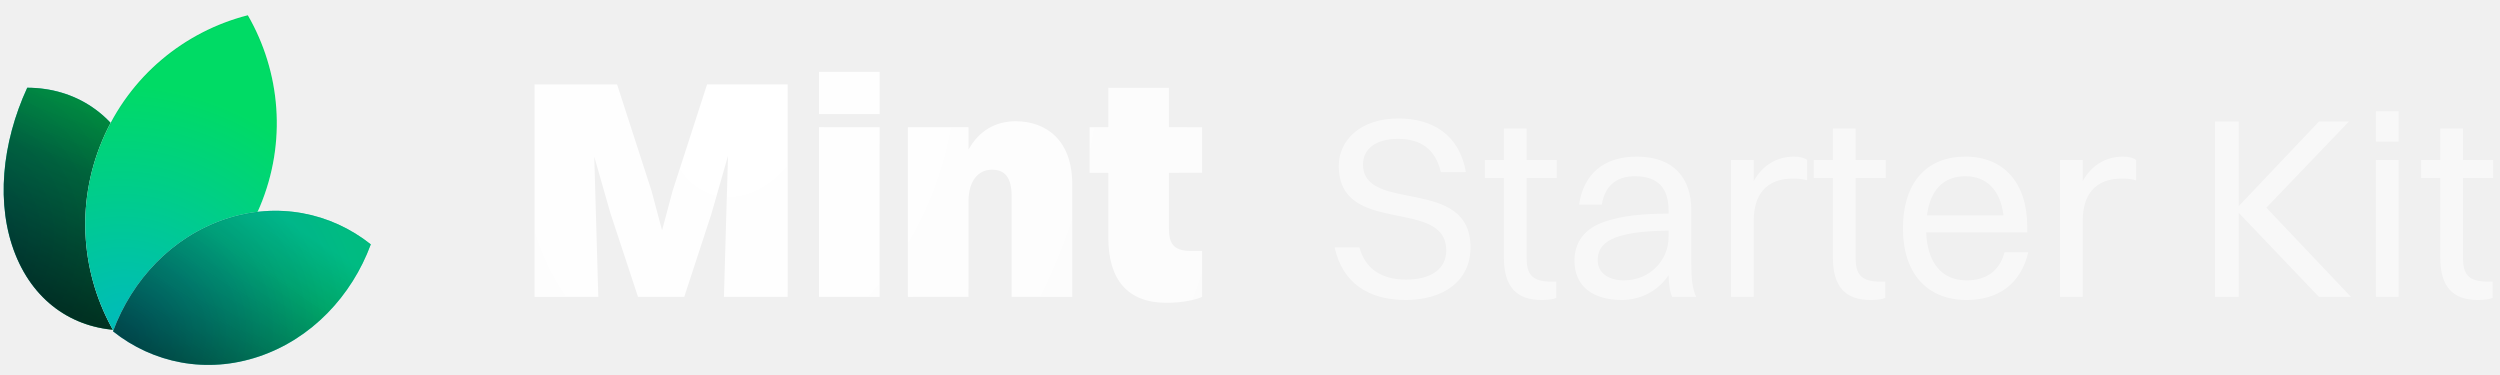
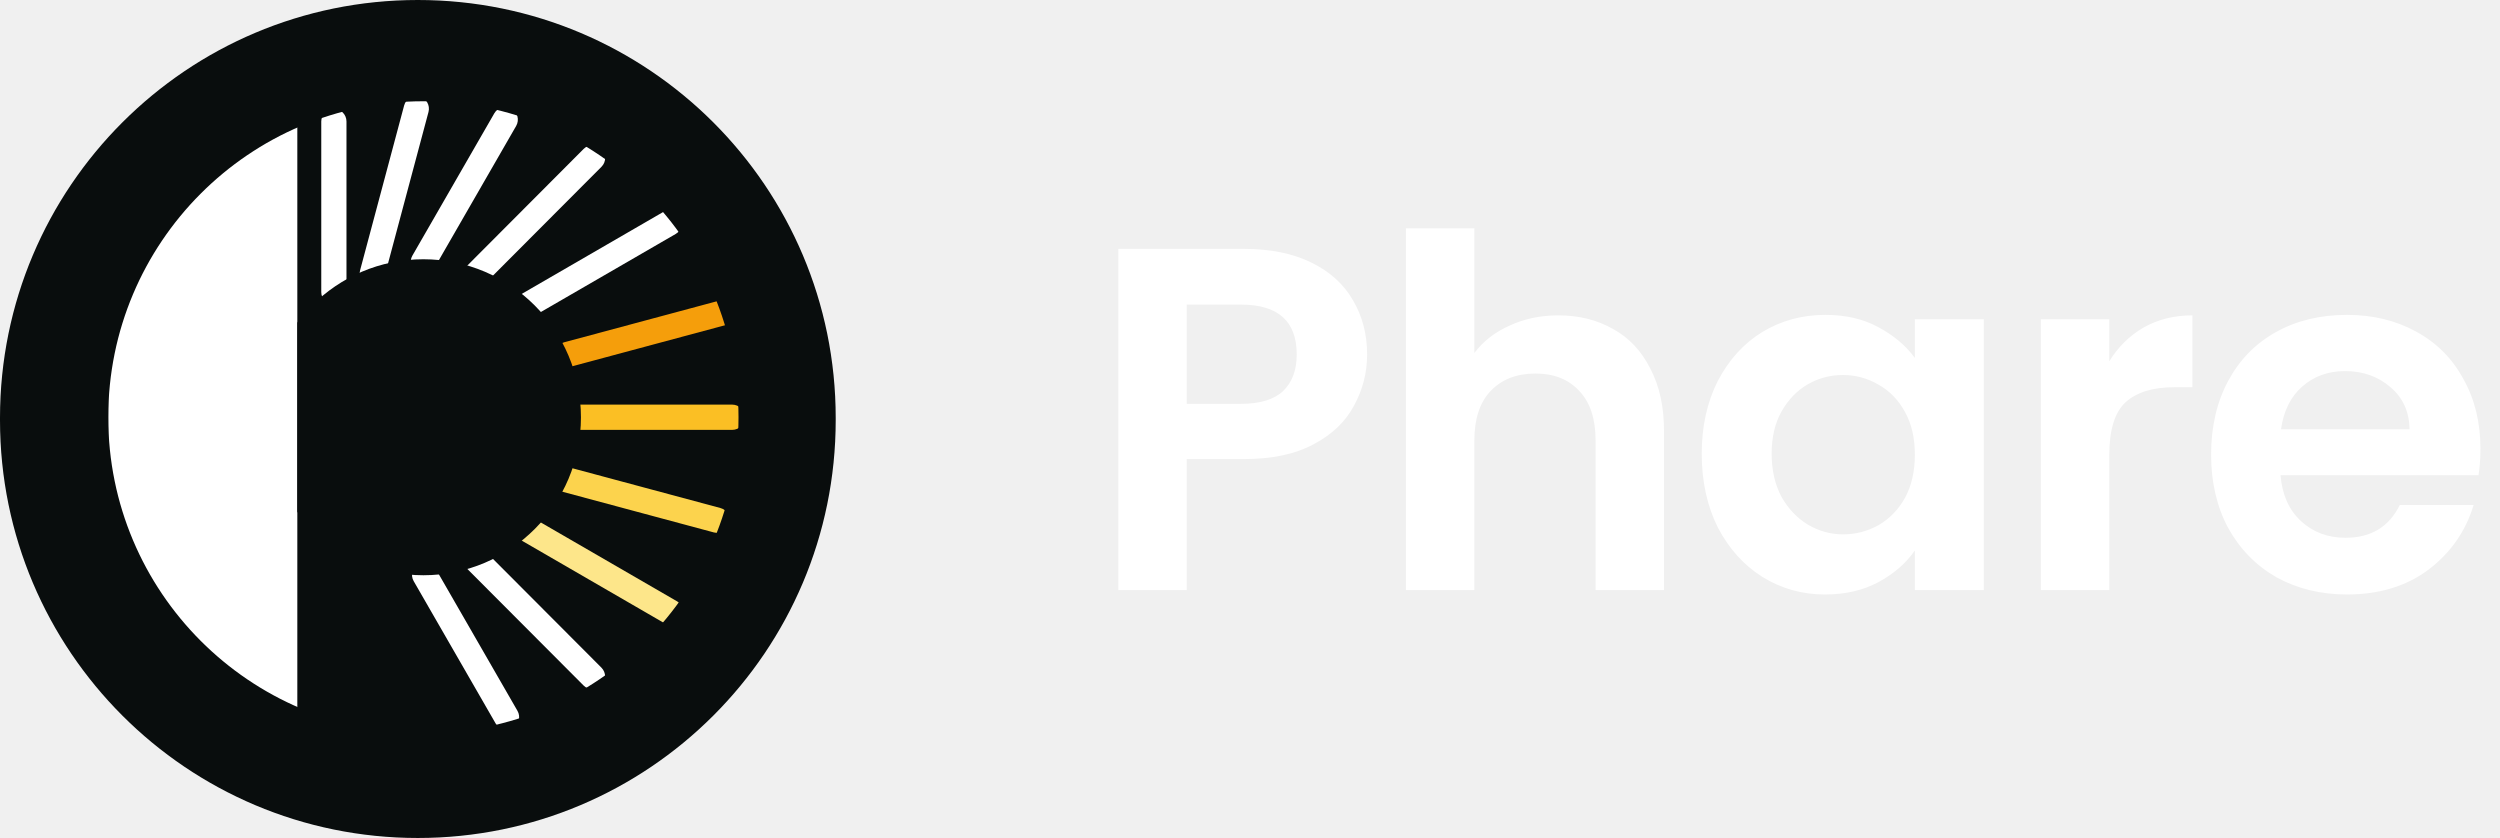
- <svg xmlns="http://www.w3.org/2000/svg" width="160" height="24" viewBox="0 0 160 24" fill="none">
-   <path d="M7.953 21.139C4.896 21.13 2.255 19.458 0.987 16.29C-0.28 13.121 0.109 9.163 1.744 5.615C4.801 5.624 7.442 7.296 8.71 10.465C9.977 13.633 9.588 17.591 7.953 21.139Z" fill="white" />
-   <path d="M7.953 21.139C4.896 21.13 2.255 19.458 0.987 16.29C-0.28 13.121 0.109 9.163 1.744 5.615C4.801 5.624 7.442 7.296 8.71 10.465C9.977 13.633 9.588 17.591 7.953 21.139Z" fill="url(#paint0_radial_115_109)" />
-   <path d="M7.953 21.139C4.896 21.13 2.255 19.458 0.987 16.29C-0.28 13.121 0.109 9.163 1.744 5.615C4.801 5.624 7.442 7.296 8.71 10.465C9.977 13.633 9.588 17.591 7.953 21.139Z" fill="black" fill-opacity="0.5" style="mix-blend-mode:hard-light" />
-   <path d="M7.953 21.139C4.896 21.13 2.255 19.458 0.987 16.29C-0.28 13.121 0.109 9.163 1.744 5.615C4.801 5.624 7.442 7.296 8.71 10.465C9.977 13.633 9.588 17.591 7.953 21.139Z" fill="url(#paint1_linear_115_109)" fill-opacity="0.5" style="mix-blend-mode:hard-light" />
-   <path d="M7.935 21.111C4.897 21.096 2.274 19.431 1.013 16.279C-0.248 13.124 0.136 9.182 1.762 5.643C4.8 5.659 7.423 7.324 8.684 10.476C9.945 13.63 9.561 17.572 7.935 21.111Z" stroke="url(#paint2_linear_115_109)" stroke-opacity="0.05" stroke-width="0.056" />
-   <path d="M7.31 21.257C11.354 20.221 14.884 17.375 16.628 13.236C18.373 9.097 17.945 4.587 15.86 0.976C11.816 2.012 8.287 4.858 6.542 8.998C4.797 13.137 5.225 17.646 7.31 21.257Z" fill="white" />
-   <path d="M7.31 21.257C11.354 20.221 14.884 17.375 16.628 13.236C18.373 9.097 17.945 4.587 15.86 0.976C11.816 2.012 8.287 4.858 6.542 8.998C4.797 13.137 5.225 17.646 7.31 21.257Z" fill="url(#paint3_radial_115_109)" />
-   <path d="M16.602 13.225C14.864 17.349 11.351 20.187 7.324 21.225C5.253 17.624 4.829 13.132 6.568 9.009C8.306 4.885 11.819 2.047 15.846 1.009C17.918 4.61 18.341 9.101 16.602 13.225Z" stroke="url(#paint4_linear_115_109)" stroke-opacity="0.05" stroke-width="0.056" />
-   <path d="M7.234 21.207C9.789 23.237 13.21 23.951 16.577 22.814C19.944 21.677 22.506 18.945 23.73 15.638C21.175 13.608 17.754 12.894 14.387 14.031C11.02 15.168 8.458 17.901 7.234 21.207Z" fill="white" />
-   <path d="M7.234 21.207C9.789 23.237 13.21 23.951 16.577 22.814C19.944 21.677 22.506 18.945 23.73 15.638C21.175 13.608 17.754 12.894 14.387 14.031C11.02 15.168 8.458 17.901 7.234 21.207Z" fill="url(#paint5_radial_115_109)" />
-   <path d="M7.234 21.207C9.789 23.237 13.21 23.951 16.577 22.814C19.944 21.677 22.506 18.945 23.73 15.638C21.175 13.608 17.754 12.894 14.387 14.031C11.02 15.168 8.458 17.901 7.234 21.207Z" fill="black" fill-opacity="0.2" style="mix-blend-mode:hard-light" />
-   <path d="M7.234 21.207C9.789 23.237 13.21 23.951 16.577 22.814C19.944 21.677 22.506 18.945 23.73 15.638C21.175 13.608 17.754 12.894 14.387 14.031C11.02 15.168 8.458 17.901 7.234 21.207Z" fill="url(#paint6_linear_115_109)" fill-opacity="0.5" style="mix-blend-mode:hard-light" />
-   <path d="M16.568 22.787C13.218 23.918 9.814 23.212 7.267 21.198C8.492 17.907 11.044 15.189 14.396 14.058C17.747 12.927 21.15 13.633 23.697 15.648C22.472 18.938 19.92 21.656 16.568 22.787Z" stroke="url(#paint7_linear_115_109)" stroke-opacity="0.05" stroke-width="0.056" />
-   <path d="M34.212 19V5.4H39.492L41.692 12.2L42.372 14.74L43.052 12.2L45.252 5.4H50.412V19H46.332L46.592 9.98L45.532 13.68L43.792 19H40.832L39.052 13.6L38.032 10.02L38.292 19H34.212ZM52.416 7.3V4.6H56.295V7.3H52.416ZM52.416 19V8.14H56.295V19H52.416ZM58.104 19V8.14H61.984V9.58C62.664 8.34 63.744 7.76 65.004 7.76C66.964 7.76 68.624 8.98 68.624 11.78V19H64.744V12.56C64.744 11.34 64.304 10.86 63.484 10.86C62.604 10.86 61.984 11.58 61.984 12.88V19H58.104ZM70.933 15.22V11.06H69.733V8.14H70.933V5.62H74.813V8.14H76.933V11.06H74.813V14.6C74.813 15.5 75.033 16.06 76.213 16.06H76.933V19C76.493 19.2 75.673 19.38 74.653 19.38C72.153 19.38 70.933 17.88 70.933 15.22Z" fill="url(#paint8_radial_115_109)" />
-   <path d="M87.232 10.519C87.232 13.687 94.112 11.229 94.112 15.832C94.112 17.994 92.364 19.198 89.971 19.198C87.562 19.198 85.912 18.093 85.417 15.832H87.001C87.364 17.169 88.371 17.895 89.987 17.895C91.671 17.895 92.561 17.152 92.561 16.03C92.561 12.598 85.681 15.155 85.681 10.618C85.681 9.001 87.034 7.582 89.509 7.582C91.671 7.582 93.403 8.621 93.816 11.014H92.215C91.868 9.529 90.912 8.886 89.476 8.886C88.057 8.886 87.232 9.529 87.232 10.519ZM96.25 16.476V11.393H95.029V10.239H96.25V8.226H97.702V10.239H99.632V11.393H97.702V16.476C97.702 17.532 98.015 18.026 99.302 18.026H99.599V19.066C99.434 19.148 99.071 19.198 98.659 19.198C97.025 19.198 96.25 18.323 96.25 16.476ZM102.516 13.093H101.064C101.345 11.162 102.615 10.024 104.76 10.024C107.103 10.024 108.242 11.393 108.242 13.44V16.888C108.242 17.895 108.324 18.521 108.555 19H107.021C106.856 18.654 106.806 18.142 106.79 17.614C106.047 18.72 104.859 19.198 103.803 19.198C101.988 19.198 100.767 18.357 100.767 16.69C100.767 15.486 101.427 14.611 102.714 14.182C103.902 13.786 105.107 13.687 106.79 13.671V13.473C106.79 12.053 106.13 11.278 104.628 11.278C103.374 11.278 102.698 11.971 102.516 13.093ZM102.252 16.657C102.252 17.465 102.929 17.944 103.952 17.944C105.569 17.944 106.79 16.674 106.79 15.172V14.759C103.061 14.793 102.252 15.585 102.252 16.657ZM110.787 19V10.239H112.239V11.591C112.833 10.519 113.774 10.024 114.83 10.024C115.176 10.024 115.49 10.107 115.655 10.239V11.542C115.407 11.46 115.094 11.427 114.747 11.427C112.998 11.427 112.239 12.515 112.239 14.1V19H110.787ZM117.305 16.476V11.393H116.084V10.239H117.305V8.226H118.757V10.239H120.688V11.393H118.757V16.476C118.757 17.532 119.071 18.026 120.358 18.026H120.655V19.066C120.49 19.148 120.127 19.198 119.714 19.198C118.081 19.198 117.305 18.323 117.305 16.476ZM129.809 16.145C129.33 18.192 127.862 19.198 125.865 19.198C123.324 19.198 121.79 17.482 121.79 14.627C121.79 11.658 123.324 10.024 125.783 10.024C128.258 10.024 129.743 11.723 129.743 14.512V14.875H123.275C123.357 16.838 124.281 17.944 125.865 17.944C127.103 17.944 127.977 17.35 128.291 16.145H129.809ZM125.783 11.278C124.38 11.278 123.539 12.152 123.324 13.786H128.225C128.027 12.169 127.152 11.278 125.783 11.278ZM131.843 19V10.239H133.295V11.591C133.889 10.519 134.829 10.024 135.885 10.024C136.232 10.024 136.545 10.107 136.71 10.239V11.542C136.463 11.46 136.149 11.427 135.803 11.427C134.054 11.427 133.295 12.515 133.295 14.1V19H131.843ZM141.763 19V7.78H143.281V13.192L148.413 7.78H150.327L145.047 13.291L150.459 19H148.413L143.281 13.621V19H141.763ZM152.06 9.067V7.12H153.512V9.067H152.06ZM152.06 19V10.239H153.512V19H152.06ZM156.178 16.476V11.393H154.957V10.239H156.178V8.226H157.63V10.239H159.56V11.393H157.63V16.476C157.63 17.532 157.943 18.026 159.23 18.026H159.527V19.066C159.362 19.148 158.999 19.198 158.587 19.198C156.953 19.198 156.178 18.323 156.178 16.476Z" fill="white" fill-opacity="0.55" />
-   <defs>
-     <radialGradient id="paint0_radial_115_109" cx="0" cy="0" r="1" gradientUnits="userSpaceOnUse" gradientTransform="translate(-3.00503 15.023) rotate(-10.029) scale(17.9572 17.784)">
-       <stop stop-color="#00B0BB" />
-       <stop offset="1" stop-color="#00DB65" />
-     </radialGradient>
-     <linearGradient id="paint1_linear_115_109" x1="7.39" y1="4.813" x2="1.63" y2="18.689" gradientUnits="userSpaceOnUse">
-       <stop stop-color="#18E299" />
-       <stop offset="1" />
-     </linearGradient>
-     <linearGradient id="paint2_linear_115_109" x1="7.948" y1="8.016" x2="1.761" y2="18.746" gradientUnits="userSpaceOnUse">
-       <stop />
-       <stop offset="1" stop-opacity="0" />
-     </linearGradient>
-     <radialGradient id="paint3_radial_115_109" cx="0" cy="0" r="1" gradientUnits="userSpaceOnUse" gradientTransform="translate(8.11404 20.8822) rotate(-75.7542) scale(21.6246 23.7772)">
-       <stop stop-color="#00BBBB" />
-       <stop offset="0.713" stop-color="#00DB65" />
-     </radialGradient>
-     <linearGradient id="paint4_linear_115_109" x1="7.602" y1="5.871" x2="15.556" y2="16.372" gradientUnits="userSpaceOnUse">
-       <stop />
-       <stop offset="1" stop-opacity="0" />
-     </linearGradient>
-     <radialGradient id="paint5_radial_115_109" cx="0" cy="0" r="1" gradientUnits="userSpaceOnUse" gradientTransform="translate(7.84537 21.5181) rotate(-20.3525) scale(18.5603 17.32)">
-       <stop stop-color="#00B0BB" />
-       <stop offset="1" stop-color="#00DB65" />
-     </radialGradient>
-     <linearGradient id="paint6_linear_115_109" x1="16.808" y1="13.007" x2="10.041" y2="22.994" gradientUnits="userSpaceOnUse">
-       <stop stop-color="#00B1BC" />
-       <stop offset="1" />
-     </linearGradient>
-     <linearGradient id="paint7_linear_115_109" x1="16.808" y1="13.007" x2="14.169" y2="23.841" gradientUnits="userSpaceOnUse">
-       <stop />
-       <stop offset="1" stop-opacity="0" />
-     </linearGradient>
-     <radialGradient id="paint8_radial_115_109" cx="0" cy="0" r="1" gradientUnits="userSpaceOnUse" gradientTransform="translate(47.2781 7) rotate(19.0047) scale(67.5582 85.7506)">
-       <stop stop-color="white" />
-       <stop offset="1" stop-color="white" stop-opacity="0.5" />
-     </radialGradient>
-   </defs>
+ <svg xmlns="http://www.w3.org/2000/svg" width="716" height="240" viewBox="0 0 716 240" fill="none">
+   <path d="M391.541 101.52C391.541 106.747 390.281 111.647 387.761 116.22C385.335 120.793 381.461 124.48 376.141 127.28C370.915 130.08 364.288 131.48 356.261 131.48H339.881V169H320.281V71.28H356.261C363.821 71.28 370.261 72.587 375.581 75.2C380.901 77.813 384.868 81.407 387.481 85.98C390.188 90.553 391.541 95.733 391.541 101.52ZM355.421 115.66C360.835 115.66 364.848 114.447 367.461 112.02C370.075 109.5 371.381 106 371.381 101.52C371.381 92 366.061 87.24 355.421 87.24H339.881V115.66H355.421ZM446.337 90.32C452.217 90.32 457.444 91.627 462.017 94.24C466.59 96.76 470.137 100.54 472.657 105.58C475.27 110.527 476.577 116.5 476.577 123.5V169H456.977V126.16C456.977 120 455.437 115.287 452.357 112.02C449.277 108.66 445.077 106.98 439.757 106.98C434.344 106.98 430.05 108.66 426.877 112.02C423.797 115.287 422.257 120 422.257 126.16V169H402.657V65.4H422.257V101.1C424.777 97.74 428.137 95.127 432.337 93.26C436.537 91.3 441.204 90.32 446.337 90.32ZM487.376 129.94C487.376 122.1 488.916 115.147 491.996 109.08C495.169 103.013 499.416 98.347 504.736 95.08C510.149 91.813 516.169 90.18 522.796 90.18C528.582 90.18 533.622 91.347 537.916 93.68C542.302 96.013 545.802 98.953 548.416 102.5V91.44H568.156V169H548.416V157.66C545.896 161.3 542.396 164.333 537.916 166.76C533.529 169.093 528.442 170.26 522.656 170.26C516.122 170.26 510.149 168.58 504.736 165.22C499.416 161.86 495.169 157.147 491.996 151.08C488.916 144.92 487.376 137.873 487.376 129.94ZM548.416 130.22C548.416 125.46 547.482 121.4 545.616 118.04C543.749 114.587 541.229 111.973 538.056 110.2C534.882 108.333 531.476 107.4 527.836 107.4C524.196 107.4 520.836 108.287 517.756 110.06C514.676 111.833 512.156 114.447 510.196 117.9C508.329 121.26 507.396 125.273 507.396 129.94C507.396 134.607 508.329 138.713 510.196 142.26C512.156 145.713 514.676 148.373 517.756 150.24C520.929 152.107 524.289 153.04 527.836 153.04C531.476 153.04 534.882 152.153 538.056 150.38C541.229 148.513 543.749 145.9 545.616 142.54C547.482 139.087 548.416 134.98 548.416 130.22ZM604.098 103.48C606.618 99.373 609.885 96.153 613.898 93.82C618.005 91.487 622.672 90.32 627.898 90.32V110.9H622.718C616.558 110.9 611.892 112.347 608.718 115.24C605.638 118.133 604.098 123.173 604.098 130.36V169H584.498V91.44H604.098V103.48ZM710.4 128.54C710.4 131.34 710.213 133.86 709.84 136.1H653.14C653.607 141.7 655.567 146.087 659.02 149.26C662.473 152.433 666.72 154.02 671.76 154.02C679.04 154.02 684.22 150.893 687.3 144.64H708.44C706.2 152.107 701.907 158.267 695.56 163.12C689.213 167.88 681.42 170.26 672.18 170.26C664.713 170.26 657.993 168.627 652.02 165.36C646.14 162 641.52 157.287 638.16 151.22C634.893 145.153 633.26 138.153 633.26 130.22C633.26 122.193 634.893 115.147 638.16 109.08C641.427 103.013 646 98.347 651.88 95.08C657.76 91.813 664.527 90.18 672.18 90.18C679.553 90.18 686.133 91.767 691.92 94.94C697.8 98.113 702.327 102.64 705.5 108.52C708.767 114.307 710.4 120.98 710.4 128.54ZM690.1 122.94C690.007 117.9 688.187 113.887 684.64 110.9C681.093 107.82 676.753 106.28 671.62 106.28C666.767 106.28 662.66 107.773 659.3 110.76C656.033 113.653 654.027 117.713 653.28 122.94H690.1Z" fill="white" />
+   <rect width="239.346" height="240" rx="119.673" fill="#090D0D" />
+   <mask id="mask0_403_1546" style="mask-type:alpha" maskUnits="userSpaceOnUse" x="31" y="29" width="181" height="181">
+     <path d="M211.507 119.5C211.507 169.482 171.099 210 121.253 210C71.408 210 31 169.482 31 119.5C31 69.518 71.408 29 121.253 29C171.099 29 211.507 69.518 211.507 119.5ZM76.127 119.5C76.127 144.491 96.331 164.75 121.253 164.75C146.176 164.75 166.38 144.491 166.38 119.5C166.38 94.509 146.176 74.25 121.253 74.25C96.331 74.25 76.127 94.509 76.127 119.5Z" fill="black" />
+     <path d="M74.322 88.715C74.322 85.724 76.746 83.3 79.737 83.3V83.3C82.728 83.3 85.152 85.724 85.152 88.715V150.285C85.152 153.276 82.728 155.7 79.737 155.7V155.7C76.746 155.7 74.322 153.276 74.322 150.285V88.715Z" fill="black" />
+   </mask>
+   <g mask="url(#mask0_403_1546)">
+     <rect x="92.011" y="31.172" width="7.22" height="56.11" rx="3.61" fill="white" />
+     <rect width="7.225" height="54.263" rx="3.613" transform="matrix(0.865434 -0.501024 0.498977 0.866615 116.676 163.307)" fill="white" />
+     <rect width="7.23" height="54.226" rx="3.615" transform="matrix(0.706141 -0.708071 0.706141 0.708071 131.404 160.499)" fill="white" />
+     <rect width="7.235" height="54.189" rx="3.618" transform="matrix(0.498977 -0.866615 0.865434 0.501024 146.576 153.179)" fill="#FDE68A" />
+     <rect width="7.239" height="54.162" rx="3.619" transform="matrix(0.258161 -0.966102 0.965749 0.259479 155.643 139.374)" fill="#FCD34D" />
+     <rect x="159.16" y="123.12" width="7.24" height="54.152" rx="3.62" transform="rotate(-90 159.16 123.12)" fill="#FBBF24" />
+     <rect width="7.239" height="54.162" rx="3.619" transform="matrix(-0.258161 -0.966102 0.965749 -0.259479 159.92 105.972)" fill="#F59E0B" />
+     <rect width="7.235" height="54.189" rx="3.618" transform="matrix(-0.498977 -0.866615 0.865434 -0.501024 149.762 92.3367)" fill="white" />
+     <rect width="7.23" height="54.226" rx="3.615" transform="matrix(-0.706141 -0.708071 0.706141 -0.708071 136.528 83.6021)" fill="white" />
+     <rect width="7.225" height="54.263" rx="3.613" transform="matrix(-0.865434 -0.501024 0.498977 -0.866615 122.557 79.9589)" fill="white" />
+     <rect width="7.222" height="56.1" rx="3.611" transform="matrix(-0.965749 -0.259479 0.258161 -0.966102 109.171 82.7812)" fill="white" />
+     <path d="M31 29H85.152V210H31V29Z" fill="white" />
+   </g>
</svg>
